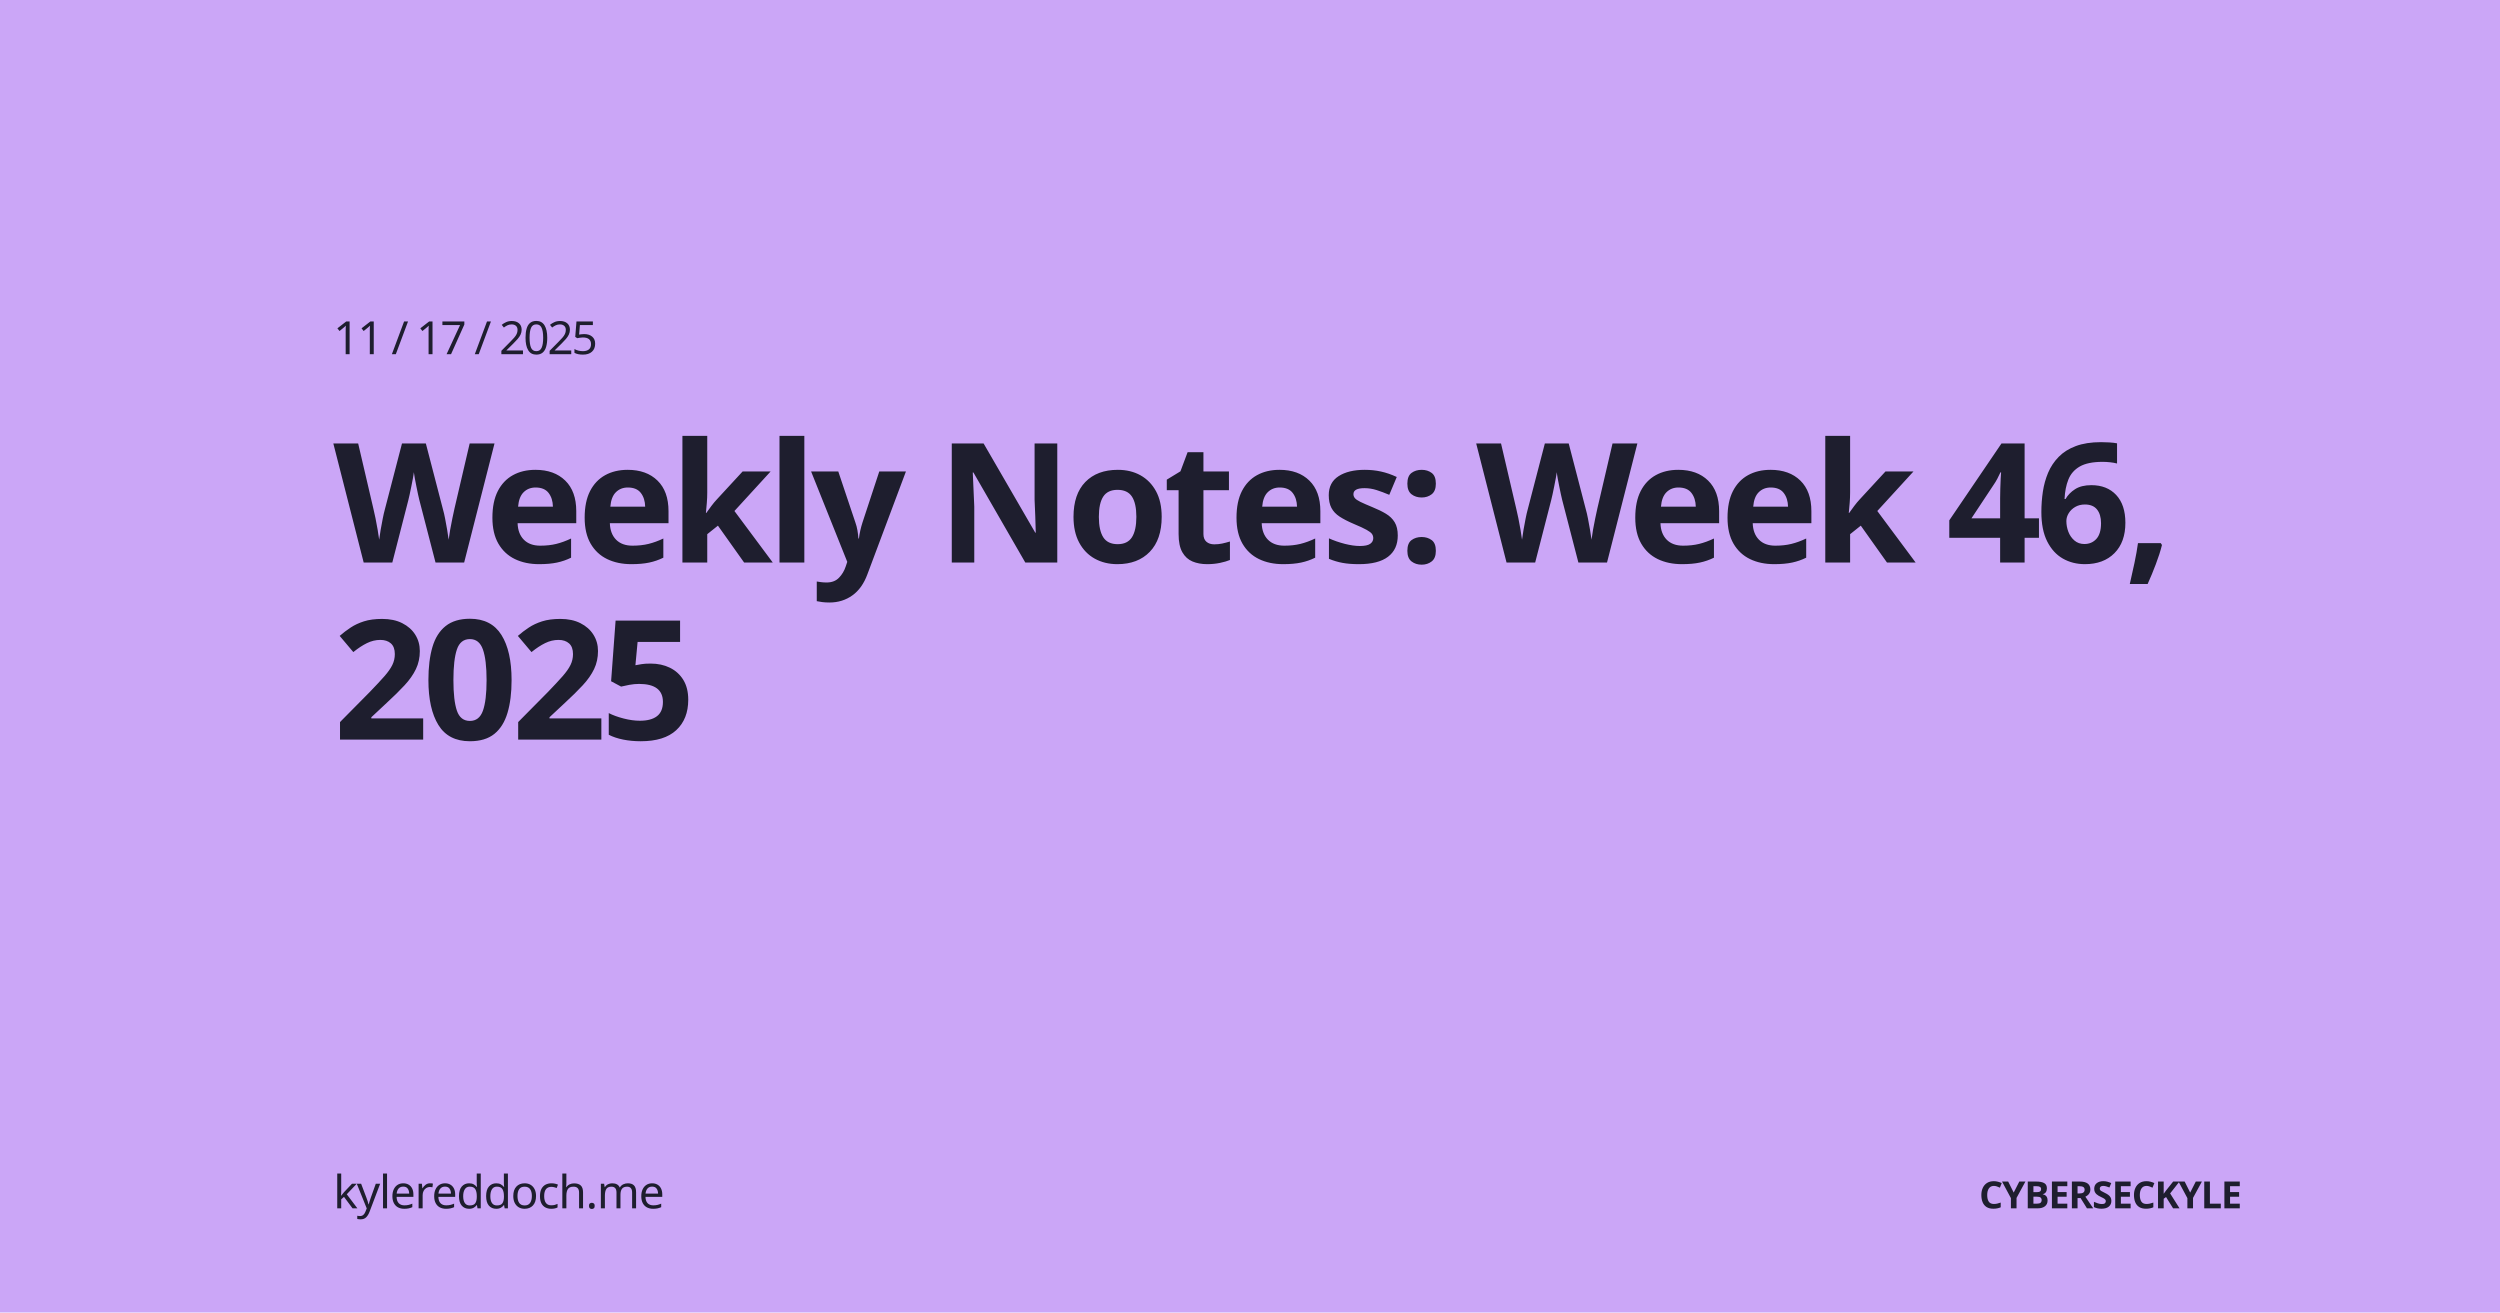
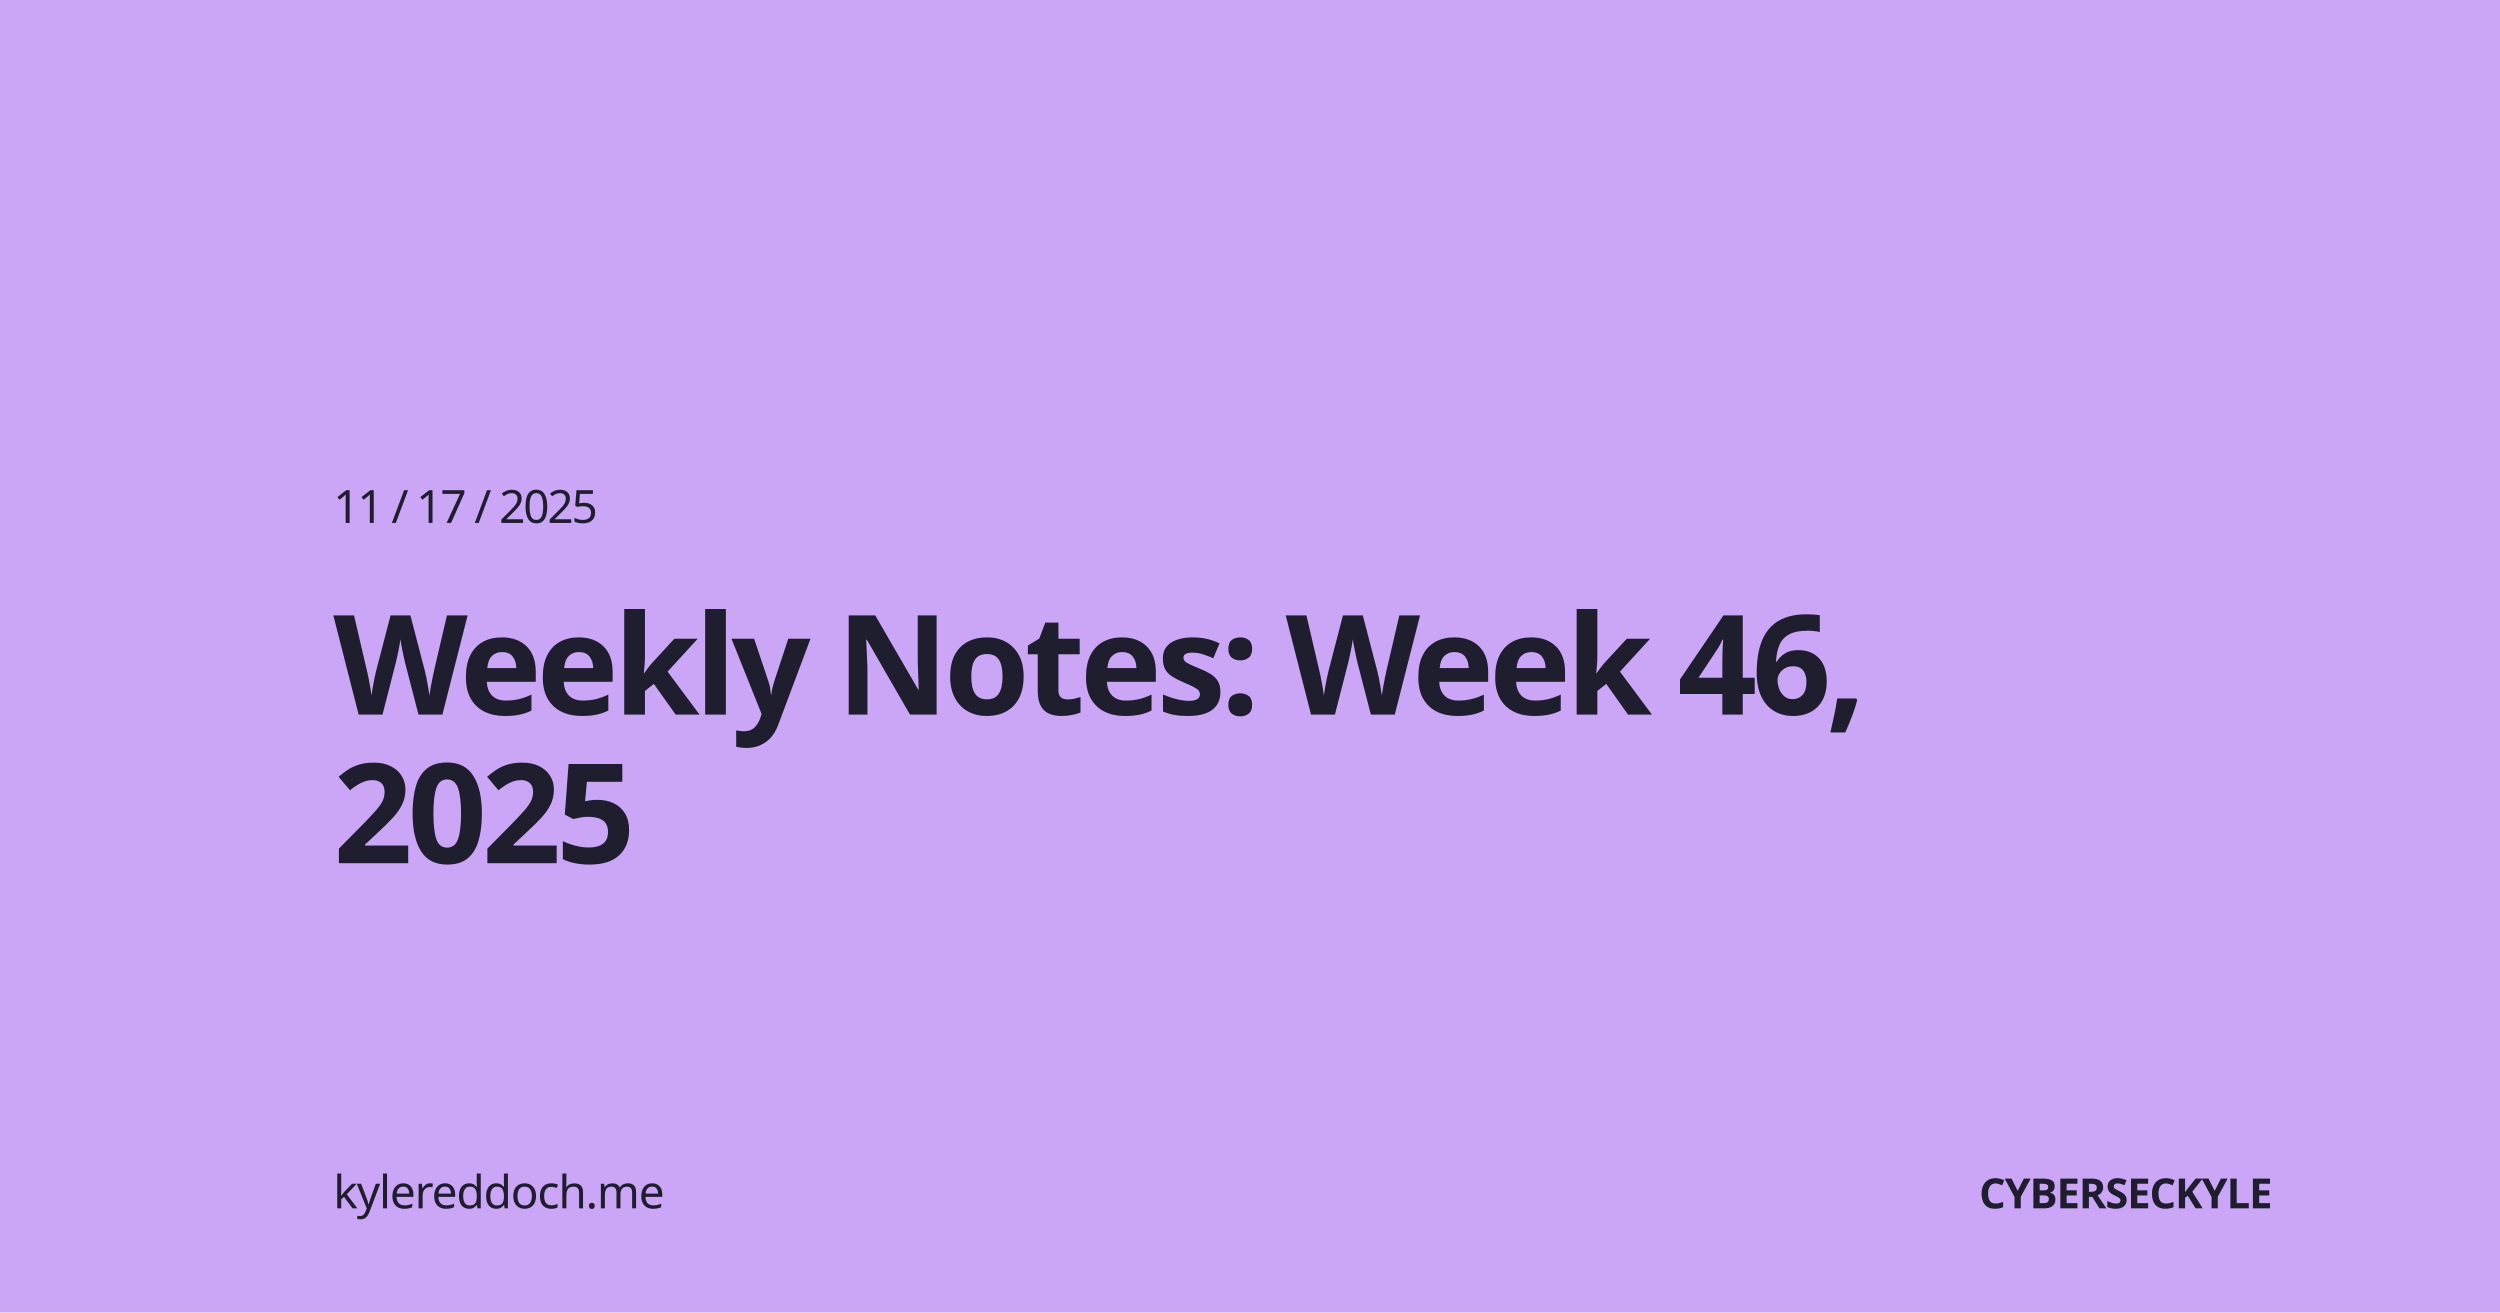
<svg xmlns="http://www.w3.org/2000/svg" width="1200" height="630" viewBox="0 0 1200 630" version="1.1">
  <rect id="bg" width="100%" height="100%" opacity="1" fill="#cba6f7" />
  <text font-family="'Atkinson Hyperlegible', Ubuntu, sans-serif" font-size="22" font-weight="500" fill="#1e1e2e" letter-spacing="-1">
-     <tspan x="160" y="170">
+     <tspan x="160" y="251">
      11 / 17 / 2025
    </tspan>
  </text>
-   <text id="text" font-family="'Red Hat Display', Ubuntu, sans-serif" font-size="80" font-weight="900" fill="#1e1e2e" letter-spacing="-3">
-     <tspan x="160" y="270"> Weekly Notes: Week 46, </tspan>
-     <tspan x="160" y="355"> 2025 </tspan>
+   <text id="text" font-family="'Atkinson Hyperlegible', Ubuntu, sans-serif" font-size="66.667" font-weight="750" fill="#1e1e2e" letter-spacing="-2.5">
+     <tspan x="160" y="343">
+         Weekly Notes: Week 46,
+       </tspan>
+     <tspan x="160" y="414.333">
+         2025
+       </tspan>
  </text>
  <text font-family="'Atkinson Hyperlegible', Ubuntu, sans-serif" font-size="22" font-weight="500" fill="#1e1e2e" letter-spacing="-0.5">
    <tspan x="160" y="580">kylereddoch.me</tspan>
  </text>
-   <text font-family="'Red Hat Display', Ubuntu, sans-serif" font-size="18" font-weight="950" fill="#1e1e2e" letter-spacing="-0.5">
+   <text font-family="'Atkinson Hyperlegible', Ubuntu, sans-serif" font-size="20" font-weight="600" fill="#1e1e2e" letter-spacing="-0.5">
    <tspan x="950" y="580">CYBERSECKYLE</tspan>
  </text>
</svg>
